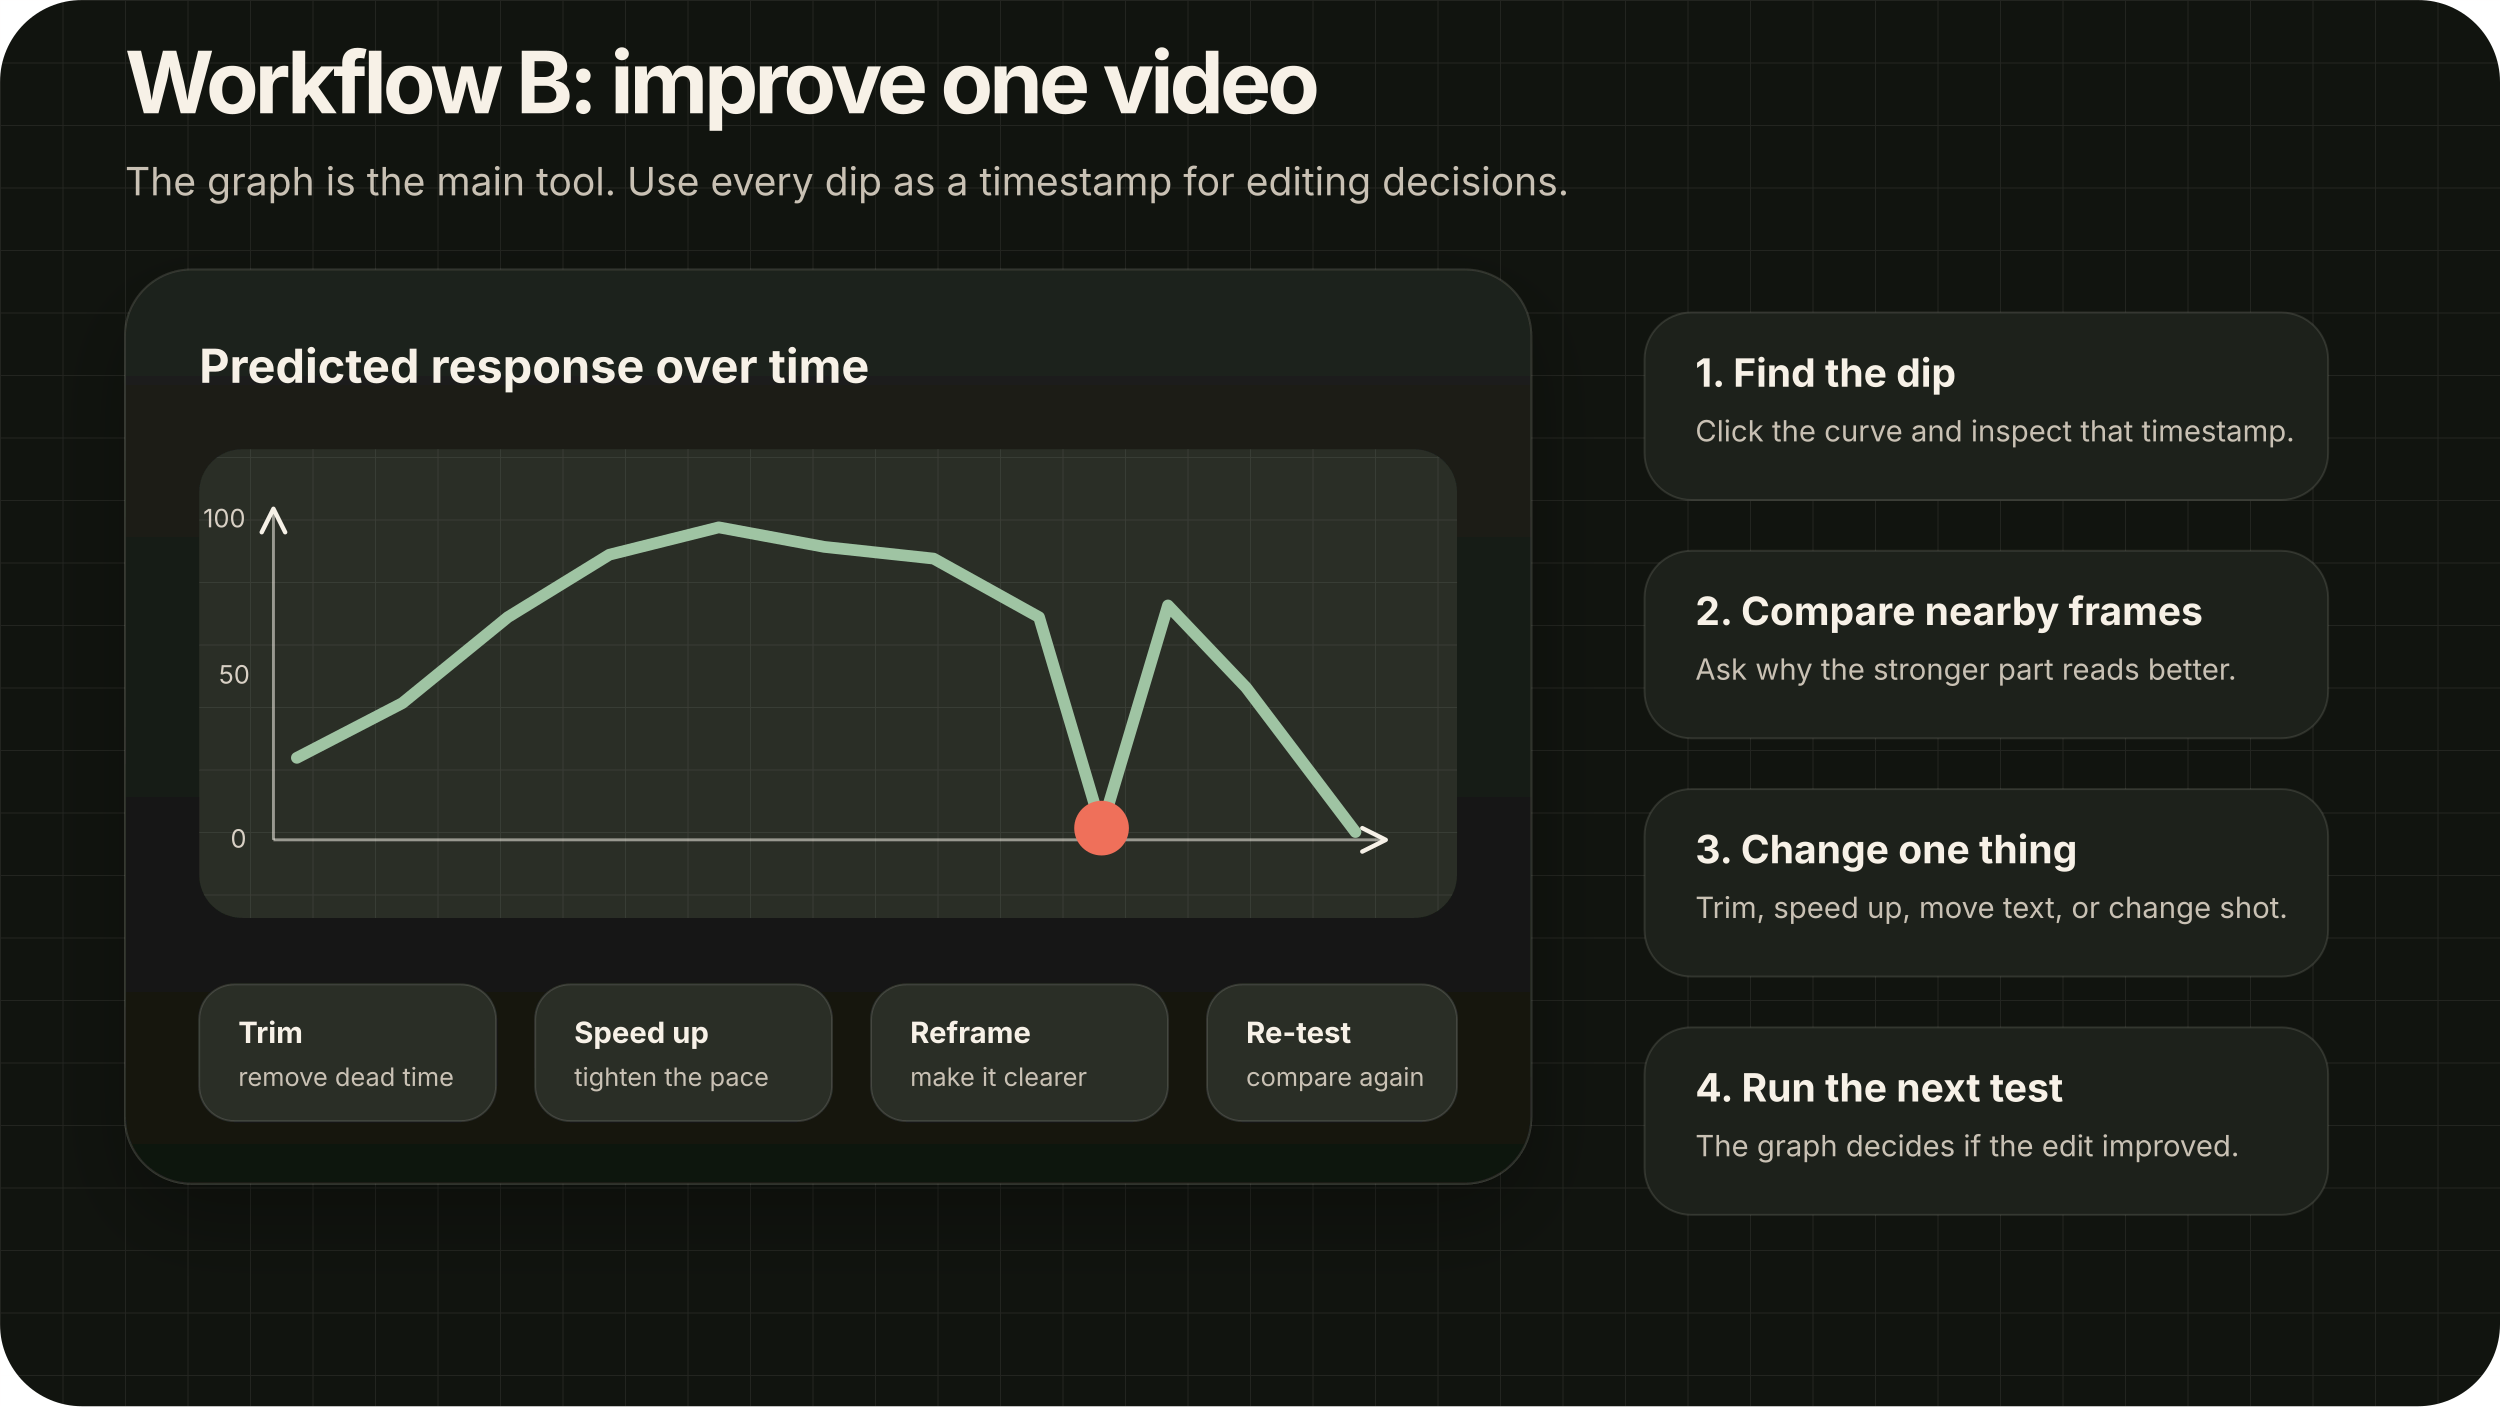
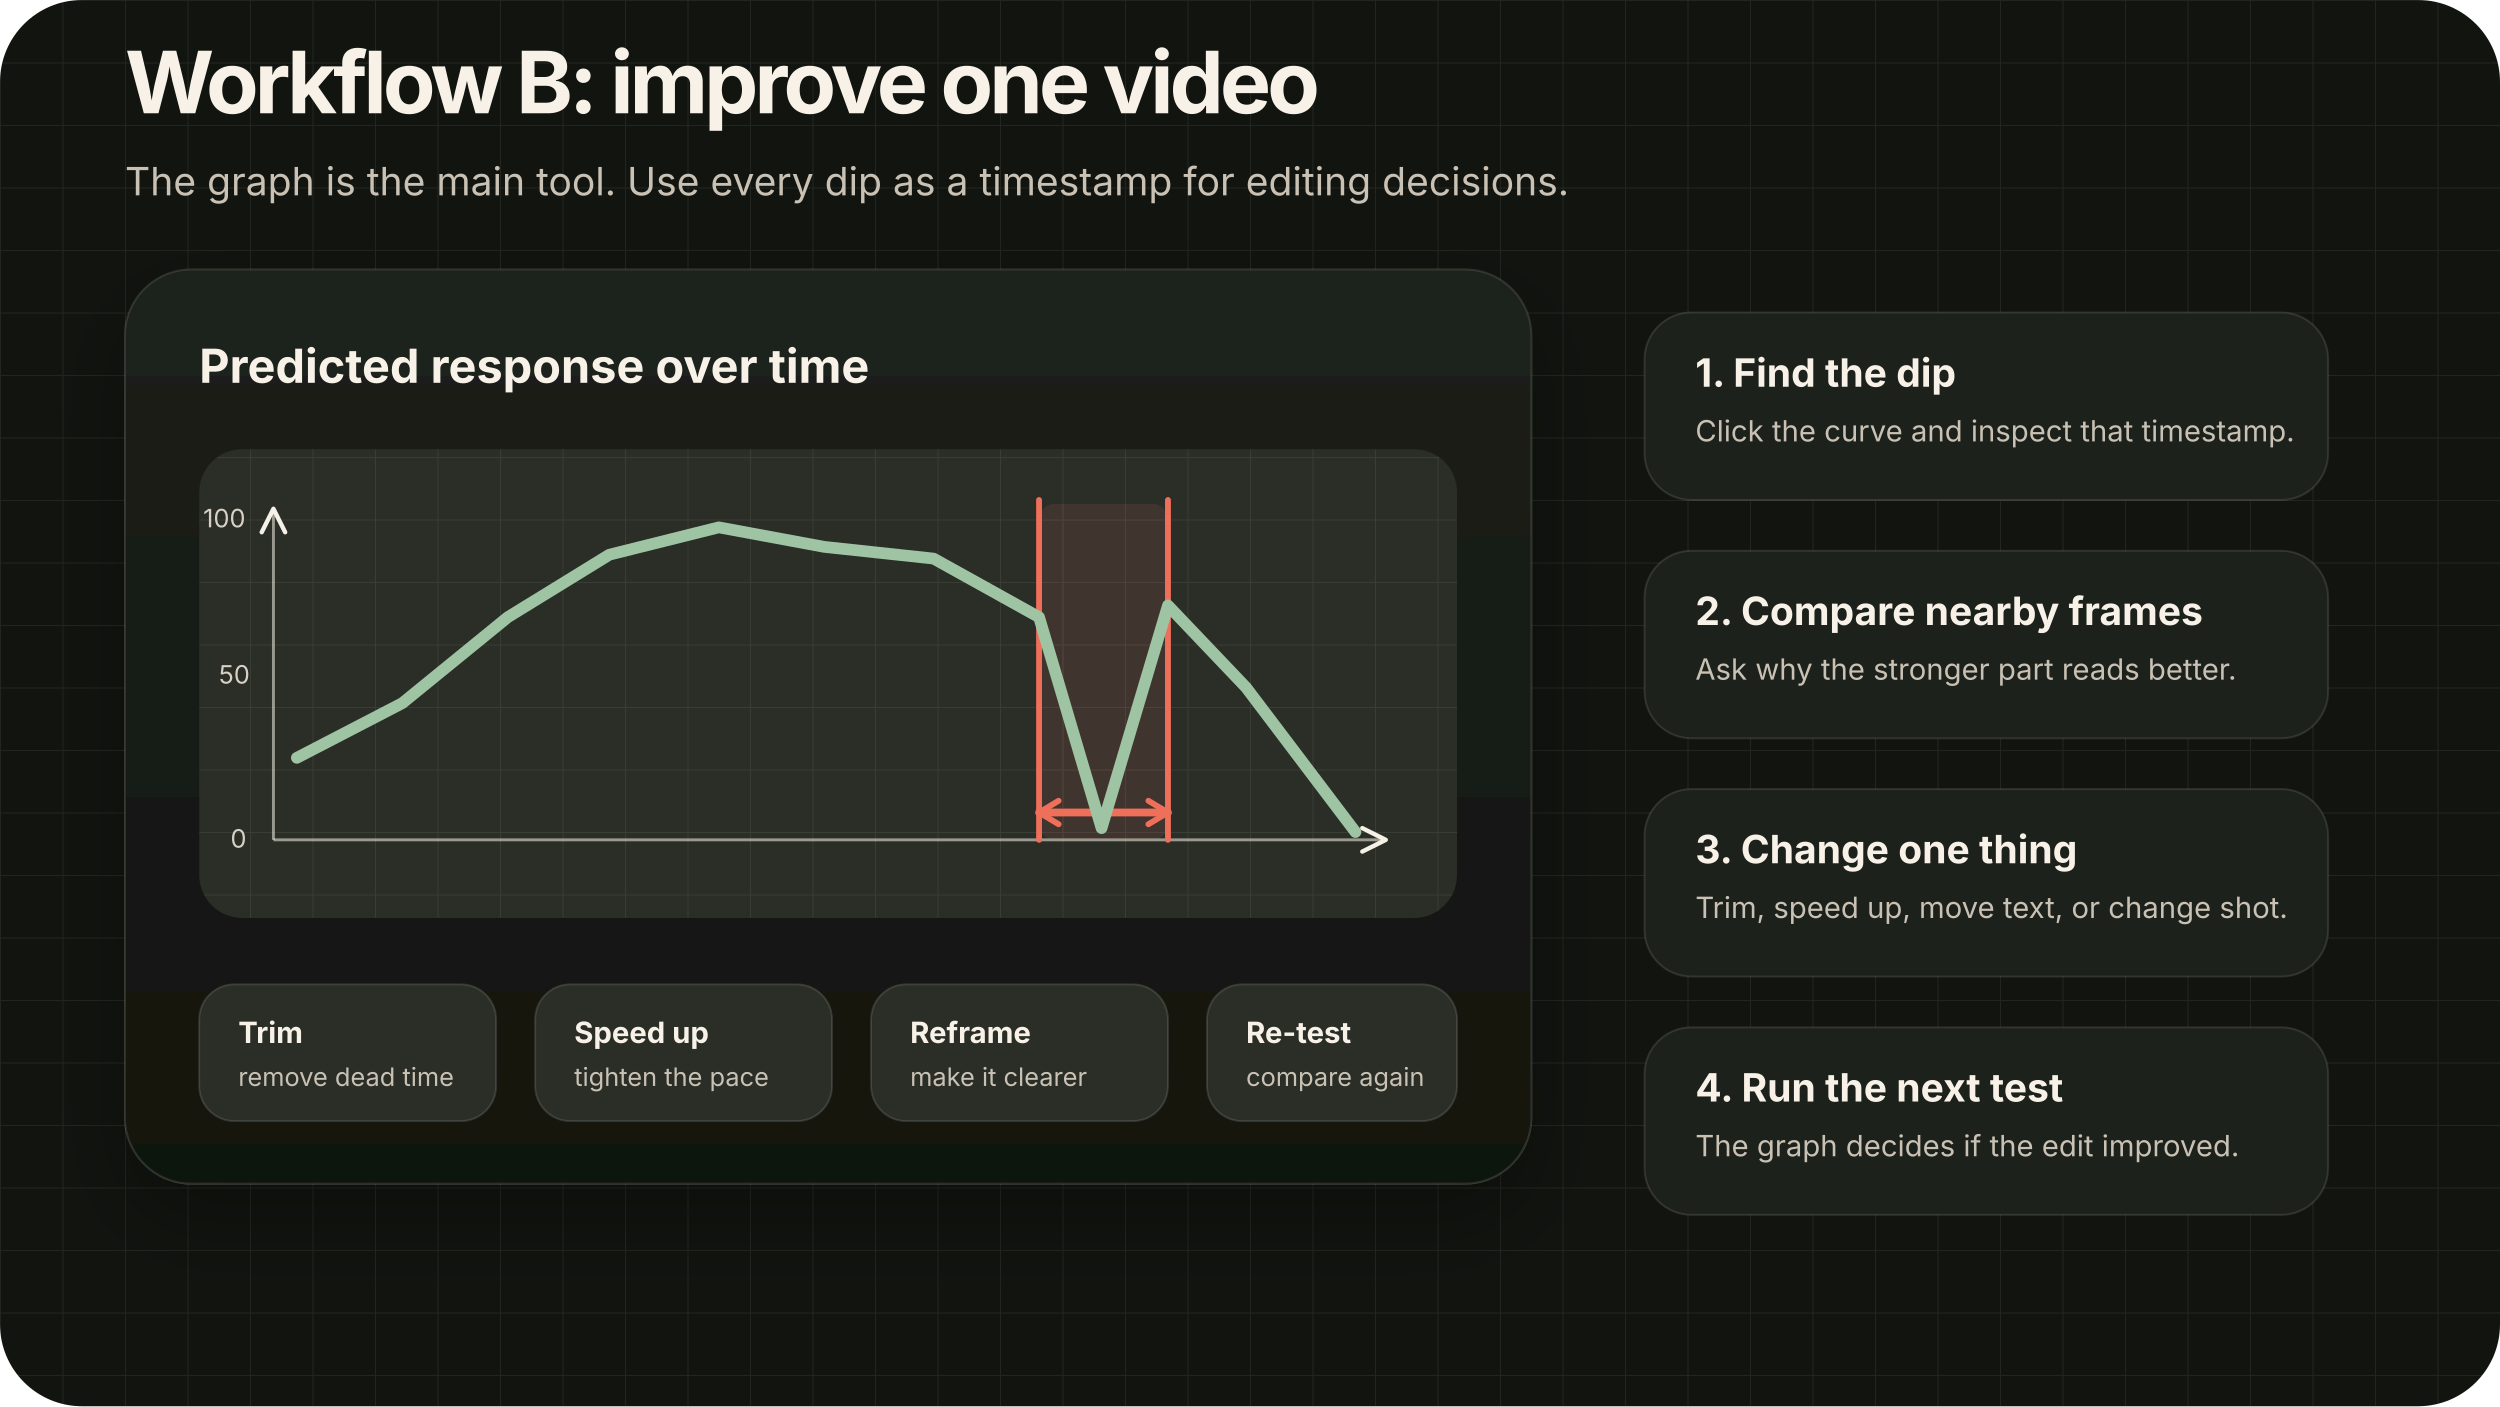
<svg xmlns="http://www.w3.org/2000/svg" width="1280" height="720" viewBox="0 0 1280 720" role="img" aria-labelledby="title desc">
  <defs>
    <linearGradient id="panel" x1="0" x2="0" y1="0" y2="1">
      <stop offset="0" stop-color="#1d211b" />
      <stop offset="1" stop-color="#11140f" />
    </linearGradient>
    <filter id="shadow" x="-12%" y="-18%" width="124%" height="136%">
      <feDropShadow dx="0" dy="18" stdDeviation="22" flood-color="#000000" flood-opacity="0.28" />
    </filter>
    <pattern id="darkGrid" width="32" height="32" patternUnits="userSpaceOnUse">
      <path d="M 32 0 L 0 0 0 32" fill="none" stroke="#fbf7ee" stroke-opacity="0.08" stroke-width="1" />
    </pattern>
    <marker id="arrow" markerWidth="10" markerHeight="10" refX="8" refY="5" orient="auto">
      <path d="M1,1 L9,5 L1,9" fill="none" stroke="#f6f1e7" stroke-width="1.5" stroke-linecap="round" stroke-linejoin="round" />
    </marker>
  </defs>
  <rect width="1280" height="720" rx="42" fill="#11140f" />
  <rect width="1280" height="720" fill="url(#darkGrid)" />
  <g transform="translate(64 58)">
    <text x="0" y="0" fill="#f7f1e7" font-family="Manrope, Inter, Arial, sans-serif" font-size="44" font-weight="700" letter-spacing="-2">Workflow B: improve one video</text>
    <text x="0" y="42" fill="#c9c1b4" font-family="Manrope, Inter, Arial, sans-serif" font-size="20">The graph is the main tool. Use every dip as a timestamp for editing decisions.</text>
  </g>
  <g transform="translate(64 138)" filter="url(#shadow)">
    <rect x="0" y="0" width="720" height="468" rx="34" fill="url(#panel)" stroke="#f6f1e7" stroke-opacity="0.12" />
    <text x="38" y="58" fill="#f7f1e7" font-family="Manrope, Inter, Arial, sans-serif" font-size="24" font-weight="700">Predicted response over time</text>
    <rect x="38" y="92" width="644" height="240" rx="22" fill="#292d26" />
    <rect x="38" y="92" width="644" height="240" rx="22" fill="url(#darkGrid)" />
    <line x1="76" y1="292" x2="644" y2="292" stroke="#f6f1e7" stroke-opacity="0.55" stroke-width="1.5" marker-end="url(#arrow)" />
    <line x1="76" y1="292" x2="76" y2="124" stroke="#f6f1e7" stroke-opacity="0.55" stroke-width="1.5" marker-end="url(#arrow)" />
    <text x="54" y="296" fill="#d8d0c4" font-family="Manrope, Inter, Arial, sans-serif" font-size="13">0</text>
    <text x="48" y="212" fill="#d8d0c4" font-family="Manrope, Inter, Arial, sans-serif" font-size="13">50</text>
    <text x="40" y="132" fill="#d8d0c4" font-family="Manrope, Inter, Arial, sans-serif" font-size="13">100</text>
+     <rect x="468" y="120" width="66" height="172" rx="8" fill="#ef6f5a" opacity="0.12" />
+     <line x1="468" y1="118" x2="468" y2="292" stroke="#ef6f5a" stroke-width="3" stroke-linecap="round" />
+     <line x1="534" y1="118" x2="534" y2="292" stroke="#ef6f5a" stroke-width="3" stroke-linecap="round" />
+     <line x1="468" y1="278" x2="534" y2="278" stroke="#ef6f5a" stroke-width="4" stroke-linecap="round" />
+     <path d="M468,278 L478,272 M468,278 L478,284" fill="none" stroke="#ef6f5a" stroke-width="3" stroke-linecap="round" />
+     <path d="M534,278 L524,272 M534,278 L524,284" fill="none" stroke="#ef6f5a" stroke-width="3" stroke-linecap="round" />
    <polyline points="88,250 142,222 196,178 248,146 304,132 358,142 414,148 468,178 500,286 534,172 574,214 630,288" fill="none" stroke="#9fc4a3" stroke-width="6" stroke-linecap="round" stroke-linejoin="round" />
-     <circle cx="500" cy="286" r="14" fill="#ef6f5a" />
    <g transform="translate(38 366)">
      <rect width="152" height="70" rx="18" fill="#292d26" stroke="#f6f1e7" stroke-opacity="0.14" />
      <text x="20" y="30" fill="#f7f1e7" font-family="Manrope, Inter, Arial, sans-serif" font-size="15" font-weight="700">Trim</text>
      <text x="20" y="52" fill="#c9c1b4" font-family="Manrope, Inter, Arial, sans-serif" font-size="13">remove dead time</text>
      <rect x="172" width="152" height="70" rx="18" fill="#292d26" stroke="#f6f1e7" stroke-opacity="0.14" />
      <text x="192" y="30" fill="#f7f1e7" font-family="Manrope, Inter, Arial, sans-serif" font-size="15" font-weight="700">Speed up</text>
      <text x="192" y="52" fill="#c9c1b4" font-family="Manrope, Inter, Arial, sans-serif" font-size="13">tighten the pace</text>
      <rect x="344" width="152" height="70" rx="18" fill="#292d26" stroke="#f6f1e7" stroke-opacity="0.14" />
      <text x="364" y="30" fill="#f7f1e7" font-family="Manrope, Inter, Arial, sans-serif" font-size="15" font-weight="700">Reframe</text>
      <text x="364" y="52" fill="#c9c1b4" font-family="Manrope, Inter, Arial, sans-serif" font-size="13">make it clearer</text>
      <rect x="516" width="128" height="70" rx="18" fill="#292d26" stroke="#f6f1e7" stroke-opacity="0.14" />
      <text x="536" y="30" fill="#f7f1e7" font-family="Manrope, Inter, Arial, sans-serif" font-size="15" font-weight="700">Re-test</text>
      <text x="536" y="52" fill="#c9c1b4" font-family="Manrope, Inter, Arial, sans-serif" font-size="13">compare again</text>
    </g>
  </g>
  <g transform="translate(842 160)">
    <rect width="350" height="96" rx="24" fill="#1d211b" stroke="#f6f1e7" stroke-opacity="0.12" />
    <text x="26" y="38" fill="#f7f1e7" font-family="Manrope, Inter, Arial, sans-serif" font-size="20" font-weight="700">1. Find the dip</text>
    <text x="26" y="66" fill="#c9c1b4" font-family="Manrope, Inter, Arial, sans-serif" font-size="15">Click the curve and inspect that timestamp.</text>
    <rect y="122" width="350" height="96" rx="24" fill="#1d211b" stroke="#f6f1e7" stroke-opacity="0.12" />
    <text x="26" y="160" fill="#f7f1e7" font-family="Manrope, Inter, Arial, sans-serif" font-size="20" font-weight="700">2. Compare nearby frames</text>
    <text x="26" y="188" fill="#c9c1b4" font-family="Manrope, Inter, Arial, sans-serif" font-size="15">Ask why the stronger part reads better.</text>
    <rect y="244" width="350" height="96" rx="24" fill="#1d211b" stroke="#f6f1e7" stroke-opacity="0.12" />
    <text x="26" y="282" fill="#f7f1e7" font-family="Manrope, Inter, Arial, sans-serif" font-size="20" font-weight="700">3. Change one thing</text>
    <text x="26" y="310" fill="#c9c1b4" font-family="Manrope, Inter, Arial, sans-serif" font-size="15">Trim, speed up, move text, or change shot.</text>
    <rect y="366" width="350" height="96" rx="24" fill="#1d211b" stroke="#f6f1e7" stroke-opacity="0.12" />
    <text x="26" y="404" fill="#f7f1e7" font-family="Manrope, Inter, Arial, sans-serif" font-size="20" font-weight="700">4. Run the next test</text>
    <text x="26" y="432" fill="#c9c1b4" font-family="Manrope, Inter, Arial, sans-serif" font-size="15">The graph decides if the edit improved.</text>
  </g>
</svg>
